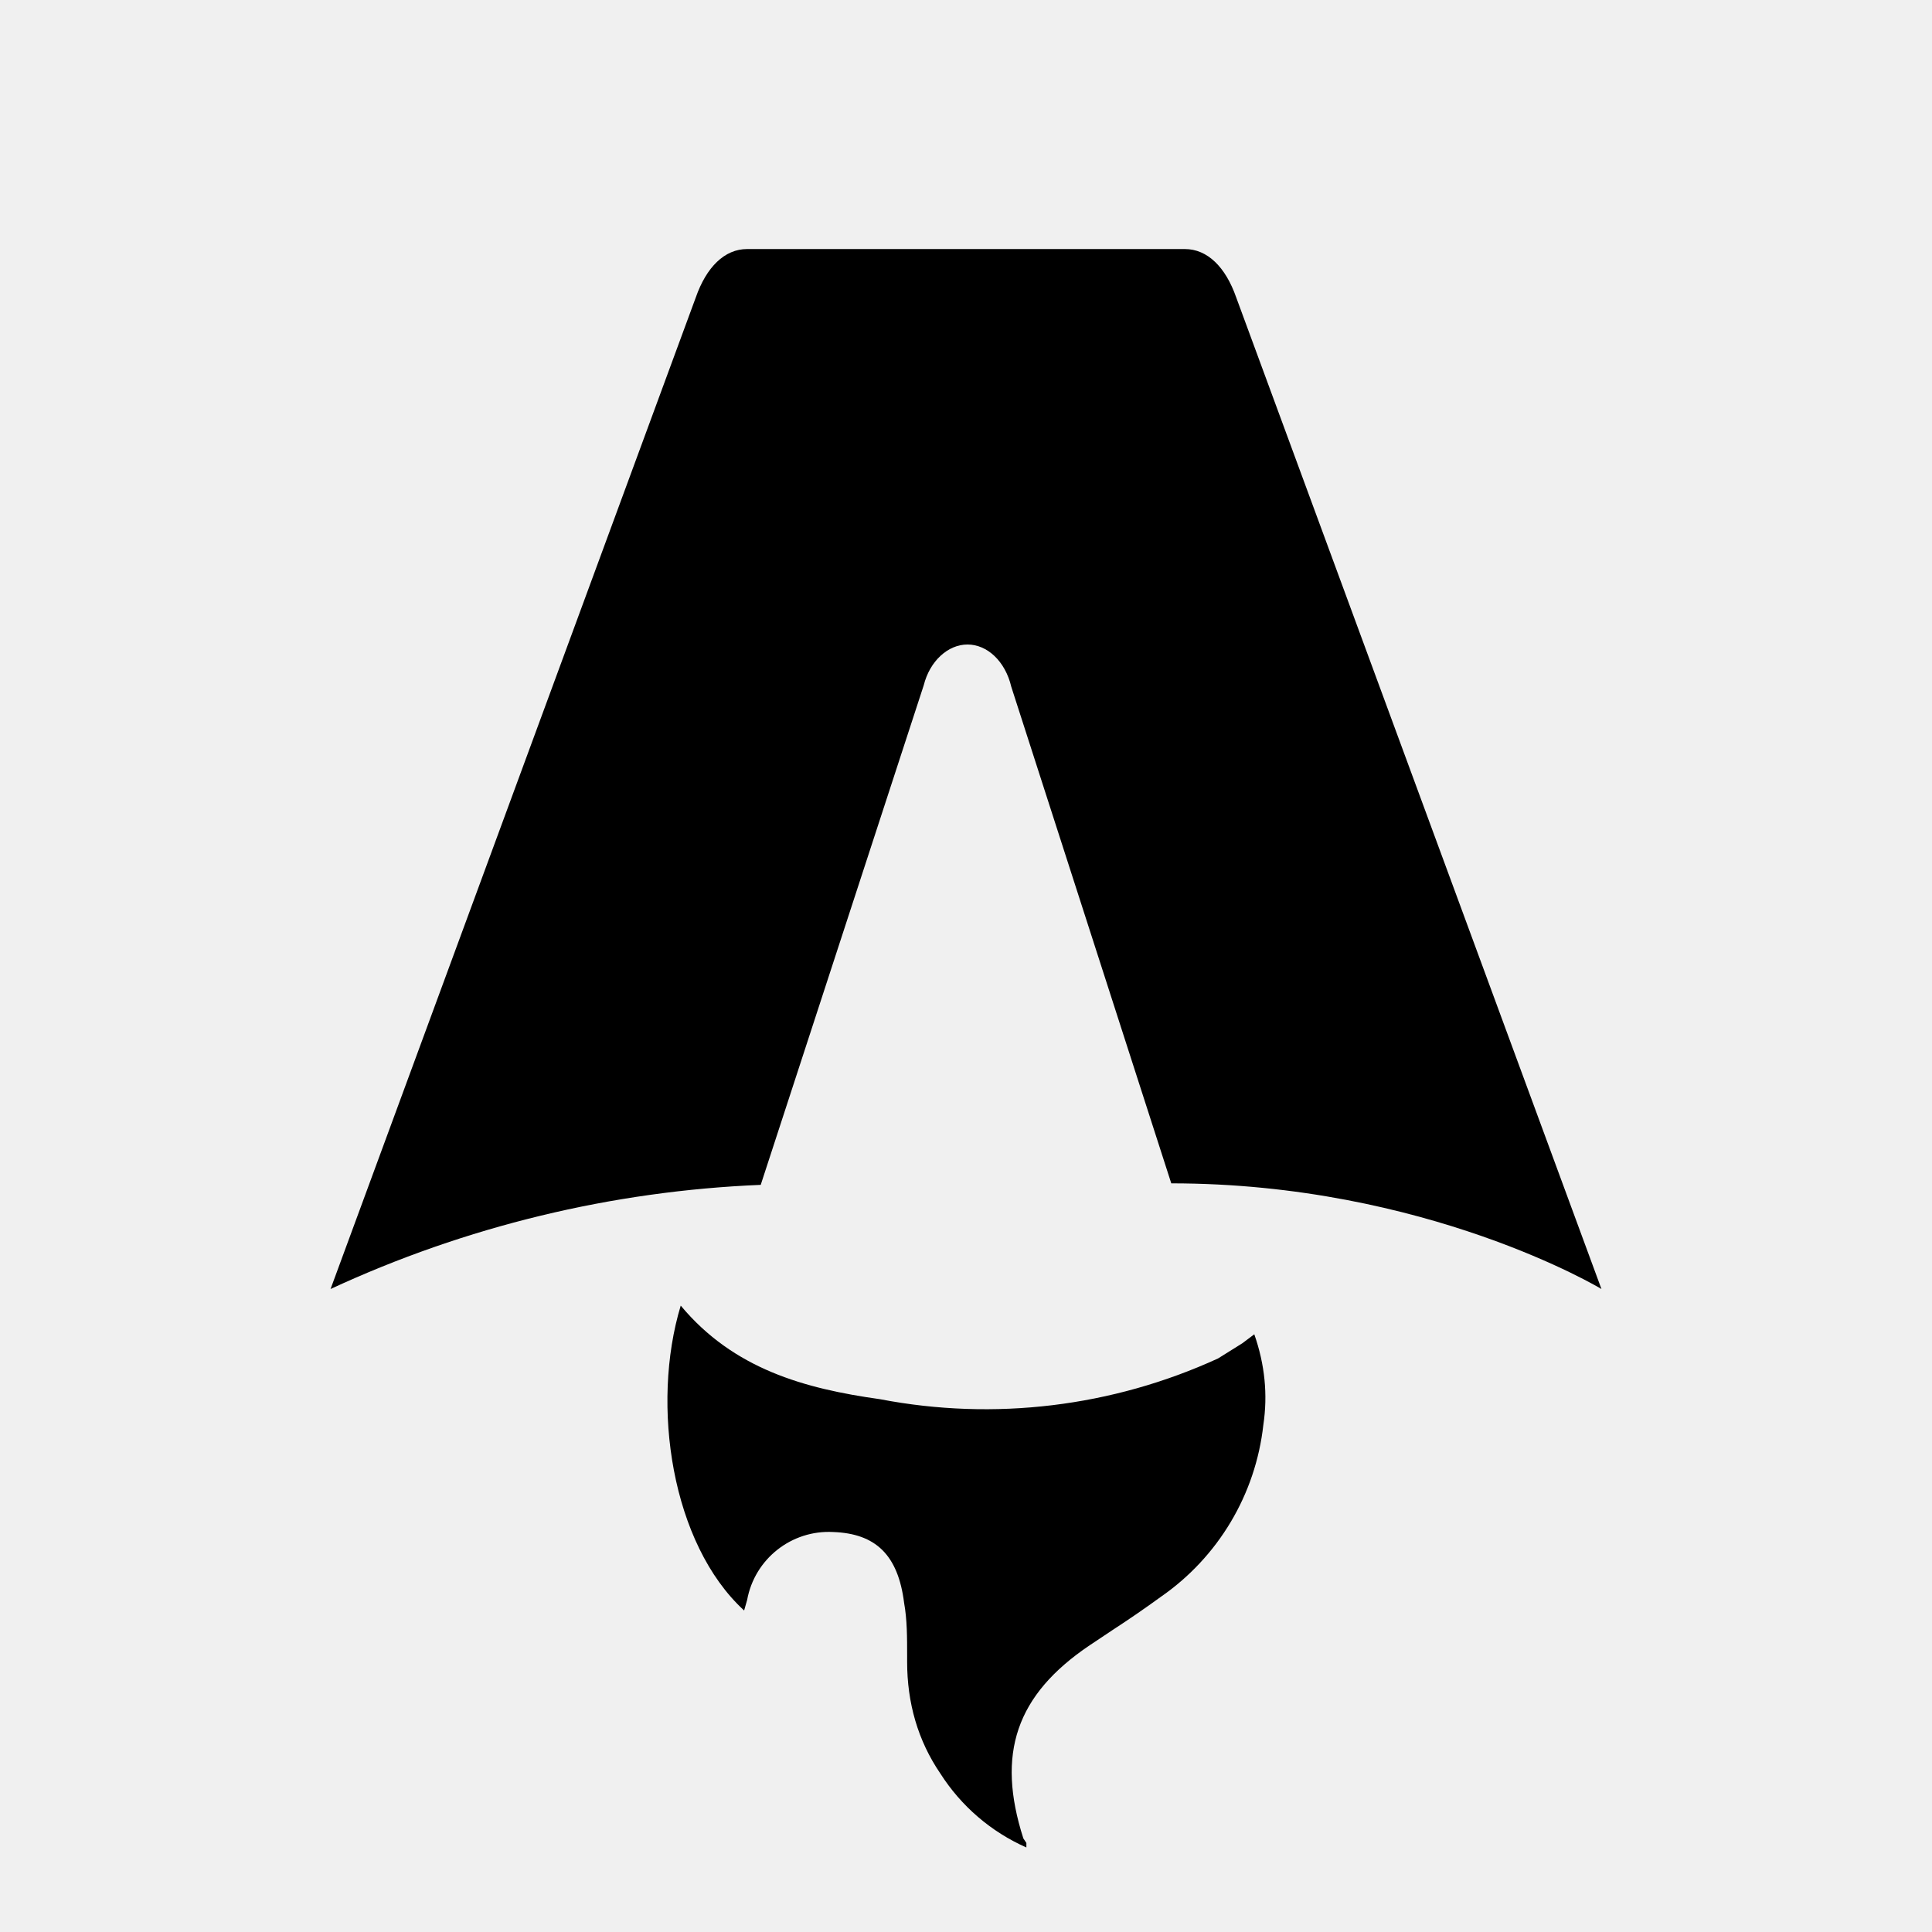
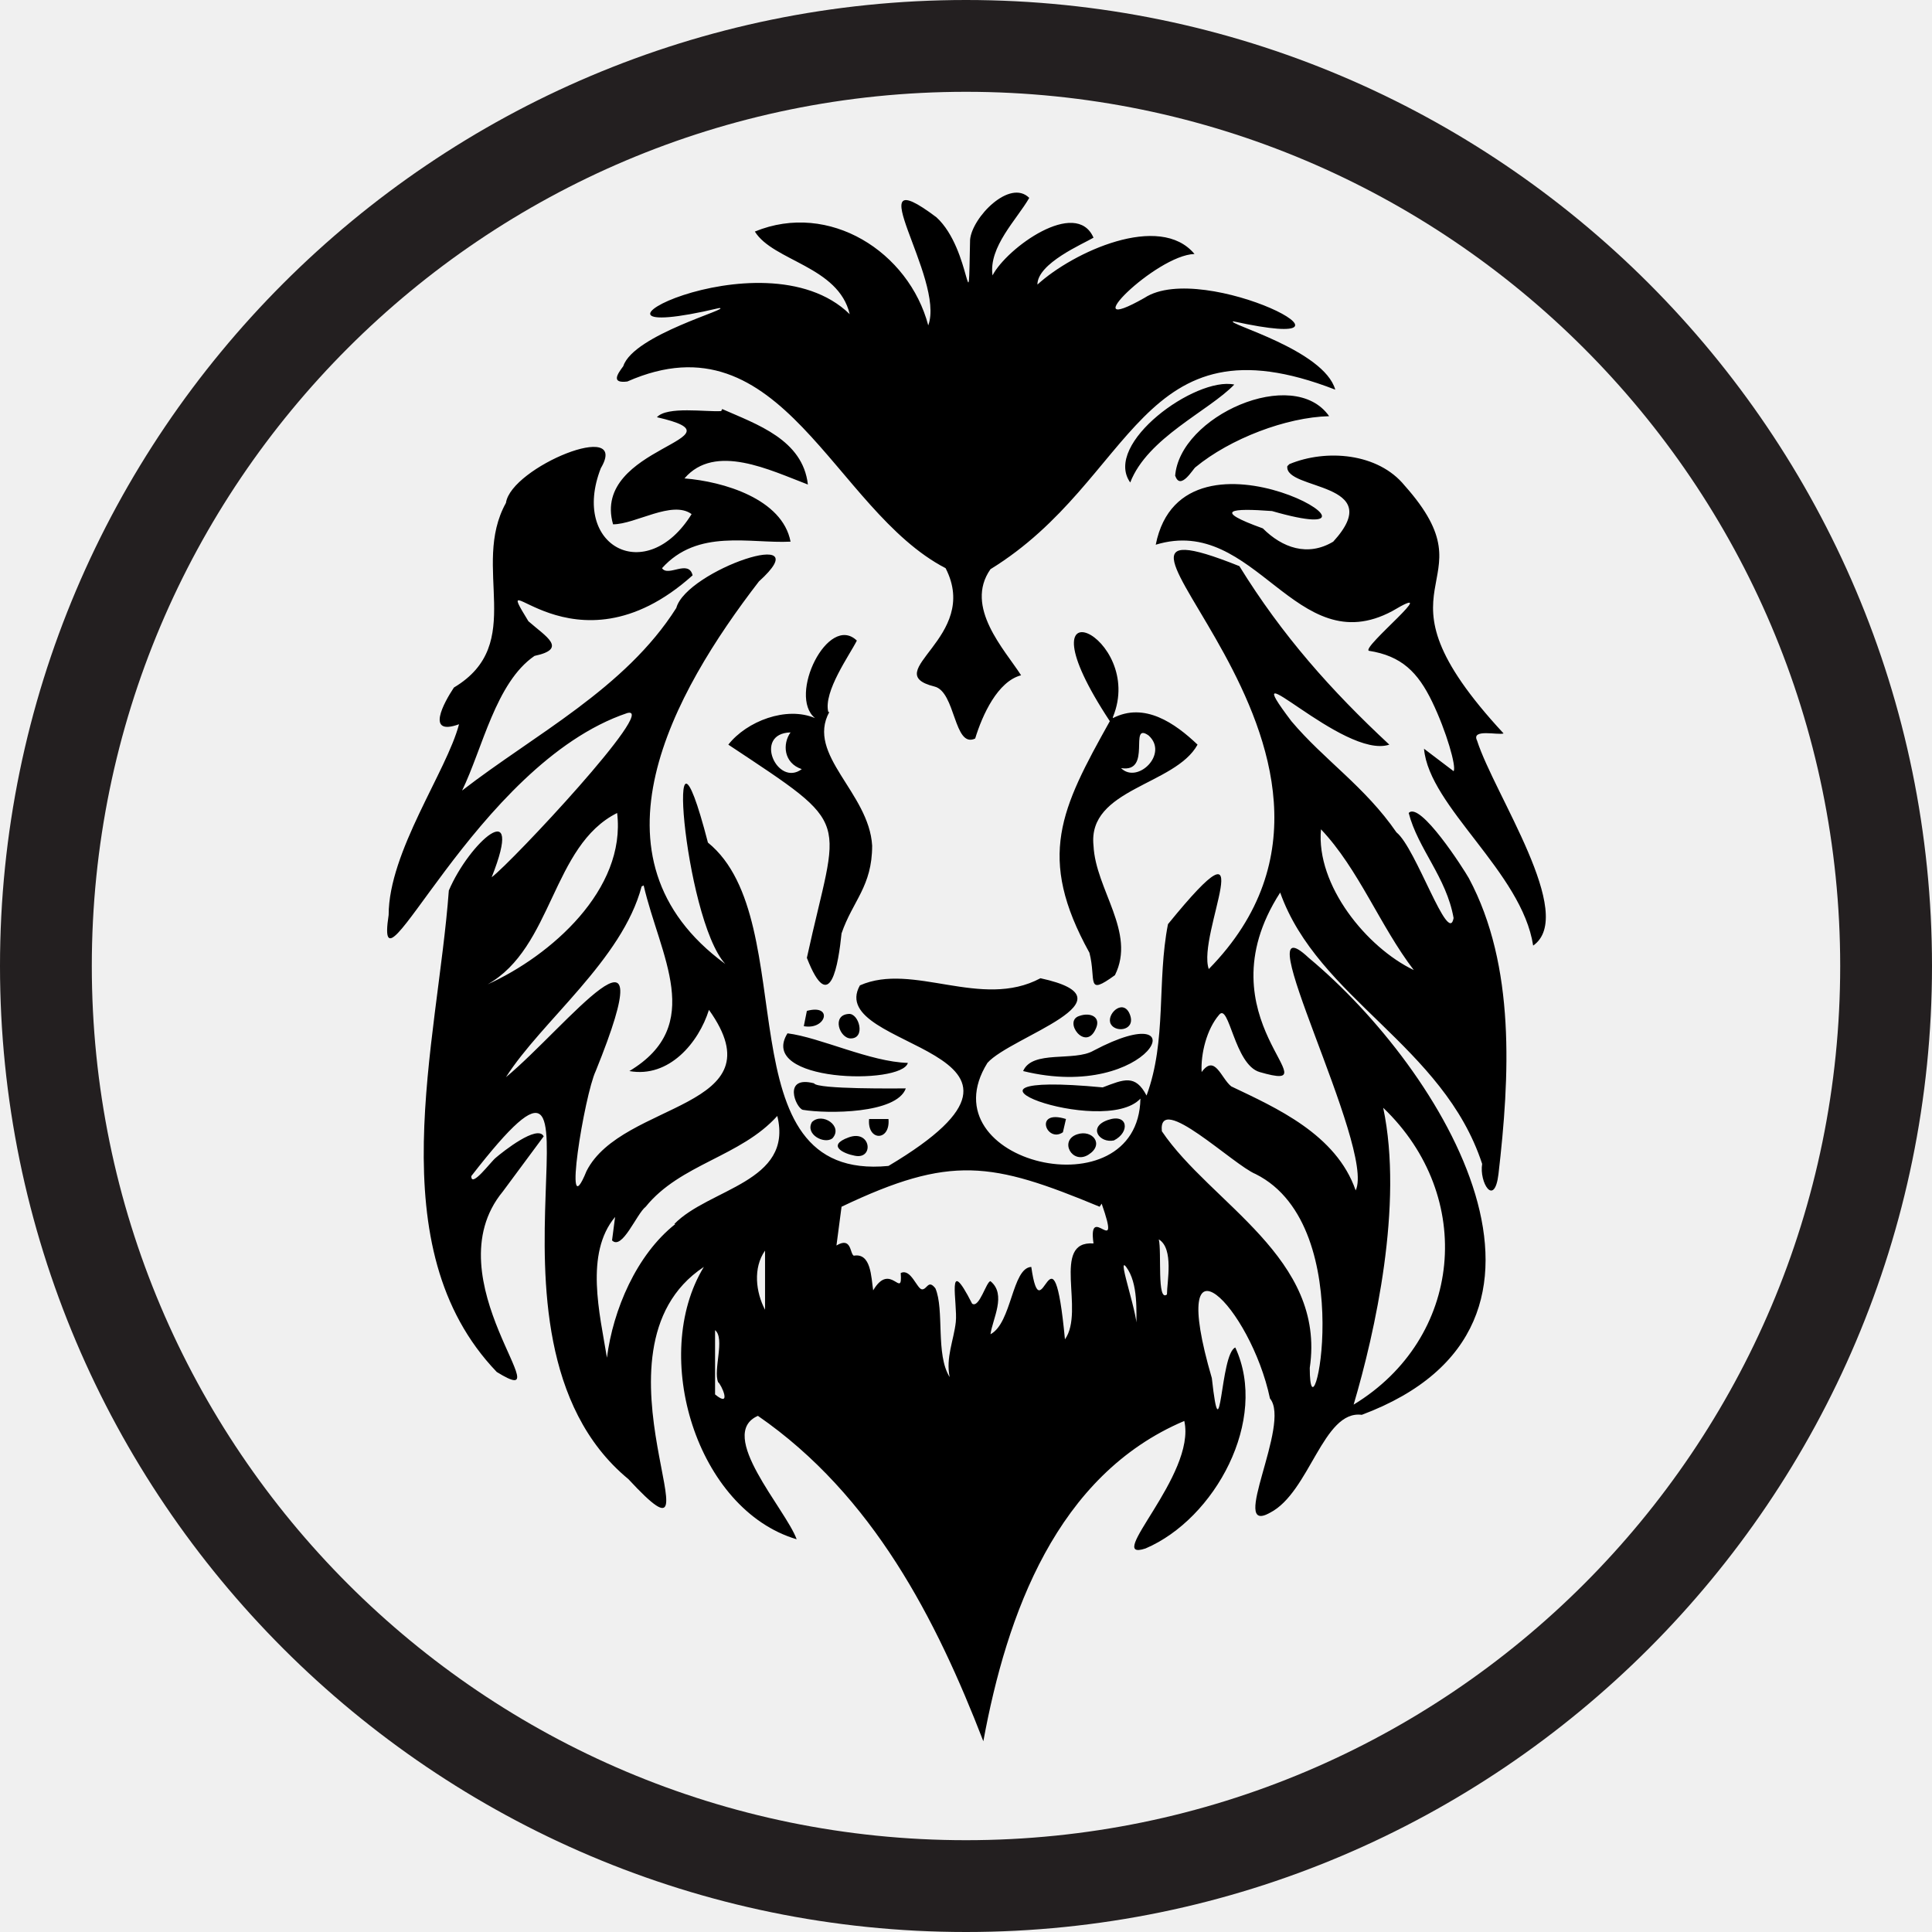
- <svg xmlns="http://www.w3.org/2000/svg" fill="none" viewBox="0 0 128 128">
-   <path d="M50.4 78.5a75.1 75.1 0 0 0-28.5 6.9l24.2-65.7c.7-2 1.9-3.2 3.4-3.2h29c1.5 0 2.7 1.2 3.4 3.2l24.2 65.7s-11.6-7-28.5-7L67 45.5c-.4-1.7-1.6-2.8-2.9-2.8-1.3 0-2.5 1.1-2.9 2.7L50.4 78.5Zm-1.1 28.2Zm-4.2-20.2c-2 6.6-.6 15.8 4.2 20.2a17.5 17.5 0 0 1 .2-.7 5.5 5.5 0 0 1 5.7-4.5c2.8.1 4.3 1.5 4.7 4.7.2 1.1.2 2.3.2 3.5v.4c0 2.7.7 5.2 2.2 7.4a13 13 0 0 0 5.7 4.9v-.3l-.2-.3c-1.8-5.6-.5-9.5 4.4-12.8l1.5-1a73 73 0 0 0 3.2-2.2 16 16 0 0 0 6.8-11.4c.3-2 .1-4-.6-6l-.8.6-1.6 1a37 37 0 0 1-22.4 2.7c-5-.7-9.7-2-13.2-6.2Z" />
-   <style>
-         path { fill: #000; }
-         @media (prefers-color-scheme: dark) {
-             path { fill: #FFF; }
-         }
+ <svg xmlns="http://www.w3.org/2000/svg" version="1.1" width="189.4" height="189.4">
+   <svg id="SvgjsSvg1001" version="1.1" viewBox="0 0 189.4 189.4">
+     <defs>
+       <style>
+       .st0 {
+         fill: #231f20;
+       }
    </style>
+     </defs>
+     <path class="st0" d="M94.7,189.4C42.5,189.4,0,146.9,0,94.7S42.5,0,94.7,0s94.7,42.5,94.7,94.7-42.5,94.7-94.7,94.7ZM94.7,9C47.4,9,9,47.4,9,94.7s38.4,85.7,85.7,85.7,85.7-38.4,85.7-85.7S141.9,9,94.7,9Z" />
+     <path d="M70.8,40.1c3.4,1.5,7.9,3,8.4,7.4-3.7-1.4-9.1-4.1-12.1-.6,3.8.3,9.6,2,10.4,6.2-4,.2-9.1-1.3-12.6,2.6.6.9,2.6-.9,3,.7-11.8,10.6-20.2-2.2-16.1,4.5,1.7,1.5,3.9,2.7.6,3.4-3.8,2.6-5.1,9.1-7.1,13.2,7.1-5.5,16-10,21-17.9,1-3.7,14.3-8.2,8.1-2.6-8.4,10.9-17.5,27.1-3.3,37.5-4.1-4.5-6-28.5-1.7-11.9,9.5,7.7,1.2,33.3,17.7,31.7,19.5-11.6-6.4-11.3-2.8-17.7,5.2-2.3,11.9,2.4,17.7-.7,9.7,2.1-2.9,5.7-5.2,8.3-6.1,9.8,14.8,14.8,15,3.5-3.6,3.9-21.7-2.8-3.7-1.1,2.1-.8,3.2-1.3,4.3.8,2-5.4,1-11.2,2.1-16.8,9.6-11.8,2.8,1,4,4.4,21-21.4-18-47.9,3-39.5,4.2,6.8,9,12.2,14.7,17.5-4.5,1.5-15.5-10.1-9.6-2.3,3.2,3.8,7.2,6.4,10.3,10.9,1.9,1.5,5.1,11.2,5.6,8.4-.7-4-3.5-6.8-4.4-10.3,1.1-1.2,5.4,5.5,5.9,6.4,4.6,8.6,4,19.5,2.9,29-.4,3.3-1.9.8-1.6-1-3.8-11.6-16.1-16.2-19.8-26.6-8,12.4,5.6,19.8-2,17.6-2.5-.7-3-6.9-4-5.6-1.2,1.4-1.8,3.8-1.7,5.6,1.3-1.8,1.9.6,2.9,1.4,4.4,2.1,10.3,4.7,12.2,10.2,2-4.1-11.2-29-4.6-22.8,13.1,10.9,28.7,36,5.2,44.8-3.8-.5-5.1,7.6-9,9.6-4.1,2.3,2.1-8.7,0-11.2-1.9-9-10.2-17.4-5.7-2,.9,8.1.8-2.4,2.3-3,3.3,7.1-2,16.8-8.8,19.7-4.2,1.4,5-7.2,3.8-12.5-12.5,5.3-17.4,18.9-19.7,31.4-4.6-11.9-10.8-24.1-22.1-31.9-4.1,1.8,2.7,9.1,3.8,12.1-9.8-2.9-14.4-18-9.1-26.7-12.4,8.2,2.7,31.7-7.4,20.8-17.1-14.1.6-50.3-15.4-29.7,0,1.2,1.9-1.4,2.4-1.8.7-.6,4.1-3.3,4.7-2.1l-4,5.4c-7.1,8.6,6.2,21.9-.6,17.7-11.7-12.2-5.8-32.2-4.7-47.2,2-4.7,7.5-9.6,4.2-1.3,2-1.5,16.4-16.9,13.3-16.1-14.9,5-24.9,29.6-23.4,19.8,0-6.2,5.7-14.1,6.9-18.7-3.3,1.2-1.5-2.1-.5-3.6,7.2-4.3,1.6-11.8,5.1-18.1.5-3.5,12.2-8.3,9.3-3.4-3,7.7,4.5,11.6,8.9,4.5-1.9-1.4-5.5,1-7.7,1-2.2-7.7,13.5-8.4,4.3-10.5,1-1.1,4.8-.5,6.3-.6ZM60.5,79.7c-6.4,3.2-6.3,13.2-12.7,16.8,6.2-2.8,13.6-9.3,12.7-16.8ZM138.6,95.1c-3.3-4.3-5.4-9.9-9.1-13.8-.5,5.5,4.5,11.6,9.1,13.8ZM62.9,86.9c-1.9,7.2-9.8,13.2-13.3,18.7,5.9-4.9,15.8-17.9,8.8-.6-1.1,2.3-3.3,15.7-.9,9.8,3.5-6.9,19-6,12-15.8-1,3.2-3.9,6.7-7.8,6,7.5-4.5,3-11.3,1.4-18.2ZM132.7,137.7c10.7-6.5,12-20.4,2.9-29.1,2,9.5-.8,22-2.9,29.1ZM123.1,115.1c-2.2-.9-9.6-8.1-9.2-4.2,4.8,7.1,16.1,12.4,14.5,23.2,0,8.4,5.1-13.8-5.3-19ZM66.1,120c3.4-3.5,11.7-4.1,10.1-10.6-3.6,4-9.5,4.7-12.9,8.9-.9.7-2.3,4.3-3.3,3.3,0,0,.3-2.3.3-2.3-3,3.6-1.5,9.5-.8,13.8.6-4.7,2.9-10.1,6.7-13.1ZM107.8,118.3c-10.6-4.4-14.6-5.1-25.3,0,0,0-.5,3.8-.5,3.8,1.5-.9,1.3.8,1.7,1,1.7-.3,1.7,2.1,1.9,3.4,1.7-2.9,2.9,1,2.7-1.7,1-.5,1.6,1.6,2.1,1.6s.6-1,1.3-.1c.9,2.1,0,6.5,1.4,8.7-.4-1.9.4-3.6.6-5.4s-1-6.9,1.6-1.8c.7.5,1.4-2.2,1.8-2.2,1.6,1.3.2,3.7,0,5.2,2.1-1.1,2.1-6.5,4-6.6,1,7,2.1-5.5,3.3,7.1,2-2.8-1.4-9.7,2.8-9.4-.6-4.2,2.8,1.8.8-3.9ZM114.4,126.9c0-1.2.7-4.5-.8-5.4.3,1.2-.2,6.2.8,5.4ZM75,128.4v-5.8c-1.2,1.7-.9,4.1,0,5.8ZM110.4,124.2c-1-1.3,1.4,5.3,1,6.2,0-1.8.2-4.6-1-6.2ZM70.4,135.5c-.5-1.2.7-4.3-.3-5.1,0,0,0,6.3,0,6.3,1.7,1.4.6-1,.3-1.2ZM91.8,21.3c-8.1-6.1.9,6-.8,10.6-1.9-7.2-9.7-12.2-17-9.2,1.8,2.9,8.2,3.4,9.3,8.1-8.6-8.4-30.6,3.6-12.8-.6,1.4,0-8.4,2.6-9.4,5.7-.6.8-1.2,1.7.4,1.5,15.2-6.7,20.2,12.6,31.2,18.3,3.5,6.8-6.7,10.2-1.1,11.6,2.1.5,1.9,6.1,4,5.1.7-2.3,2.2-5.6,4.5-6.2-1.6-2.5-5.6-6.7-3-10.4,14.3-8.8,14.5-25.1,33.8-17.6-1.1-3.9-10.8-6.5-10-6.7,15.5,3.4-2.9-6.1-8.7-2.3-7.2,4.1,1.1-4.2,4.9-4.3-3.4-4.1-11.9-.2-15.4,3,0-2.1,4.5-4,5.5-4.6-1.7-3.9-8.5,1-9.9,3.7-.4-2.8,2.4-5.5,3.6-7.6-1.9-1.9-5.6,1.9-5.8,4.1-.2,9.1.2,1-3.3-2.2ZM126.2,45.7c-.3,2.4,9.9,1.5,4.5,7.4-2.5,1.5-5,.6-6.9-1.3-5-1.8-3.1-2,.9-1.7,14.9,4.3-8.7-10.3-11.4,3.3,9.8-3,13.7,11.6,23.2,6.5,5.2-3.1-3.1,3.6-2.3,3.9,3.2.5,4.8,2.1,6.2,5s2.4,6.4,2.1,6.8c0,0-2.9-2.2-2.9-2.2.5,5.7,9.6,12.1,10.7,19.3,4.3-3-3.8-14.8-5.5-20.1-.6-1.2,2.1-.5,2.6-.7-14.1-15.2-.7-14.2-9.7-24.3-2.6-3.2-7.7-3.6-11.3-2.1ZM109.1,70.4c3.1-1.6,6.1.5,8.3,2.6-2.2,4-10.8,4.3-10.2,9.9.2,4.3,4.2,8.5,2.1,12.7-2.9,2.1-1.8.5-2.5-2.2-5.2-9.4-2.8-14.1,2-22.7-9.5-14.4,3.6-8.4.3-.4ZM112.6,72.1c-2-1.4.4,3.7-2.7,3.2,1.6,1.6,4.7-1.4,2.7-3.2ZM81.3,69.8c-2.3,4.2,3.9,7.9,4.2,13.1,0,4-1.9,5.4-3,8.6-.3,2.9-1.1,8.3-3.4,2.4,3.1-14.2,4.8-12.6-7.7-20.9,1.8-2.3,5.7-3.8,8.5-2.6-2.7-2.2,1.3-10.3,4.1-7.6-.7,1.4-3.3,5-2.8,7ZM77.5,71.8c-3.7.1-1.3,5.4,1.1,3.6-1.8-.6-1.9-2.5-1.1-3.6ZM115.2,46.6c.5,1.6,1.8-.7,2-.8,3.4-2.8,8.9-4.9,13.1-5-3.5-5-14.7,0-15.1,5.9ZM107.2,103c-1.9,1.1-6-.1-6.9,2,12.6,3.1,17.5-7.6,6.9-2ZM77.2,101.3c-3,4.8,11.2,5.1,11.8,2.9-3.7-.1-8.6-2.5-11.8-2.9ZM110.8,47.3c1.7-4.4,7.7-7,10.2-9.6-3.8-.8-12.9,5.8-10.2,9.6ZM79.8,106.2c-3.1-.8-1.8,2.4-1.1,2.6,2.4.4,9.2.4,10.1-2.1-.7,0-8.7.1-9-.5ZM109.2,111.8c1.6-.8,1.4-2.7-.6-2s-.8,2.3.6,2ZM79.6,110c-.7,1.2,1.2,2.2,2,1.6,1.1-1.2-1-2.6-2-1.6ZM83.4,101.8c1.5,0,.8-2.5-.2-2.4-1.7.1-.9,2.4.2,2.4ZM107.4,100.9c.6-1.2-.5-1.7-1.6-1.3-1.6.5.6,3.5,1.6,1.3ZM105.6,111.2c-1.8.6-.5,3,1.1,2s.4-2.5-1.1-2ZM83.8,113.3c1.9.4,1.6-2.6-.6-1.8s-.5,1.6.6,1.8ZM110.7,99.3c-.7-1.4-2.3.2-1.8,1.1s2.6.6,1.8-1.1ZM85.2,109.7c-.2,2.2,2.1,2.2,1.9,0h-1.9ZM79.1,99.1l-.3,1.5c2.2.4,2.9-2.2.3-1.5ZM104.2,111l.3-1.3c-3.2-1-1.9,2.4-.3,1.3Z" />
+   </svg>
+   <style>@media (prefers-color-scheme: light) { :root { filter: contrast(1) brightness(1); } }
+ @media (prefers-color-scheme: dark) { :root { filter: invert(100%); } }
+ </style>
</svg>
